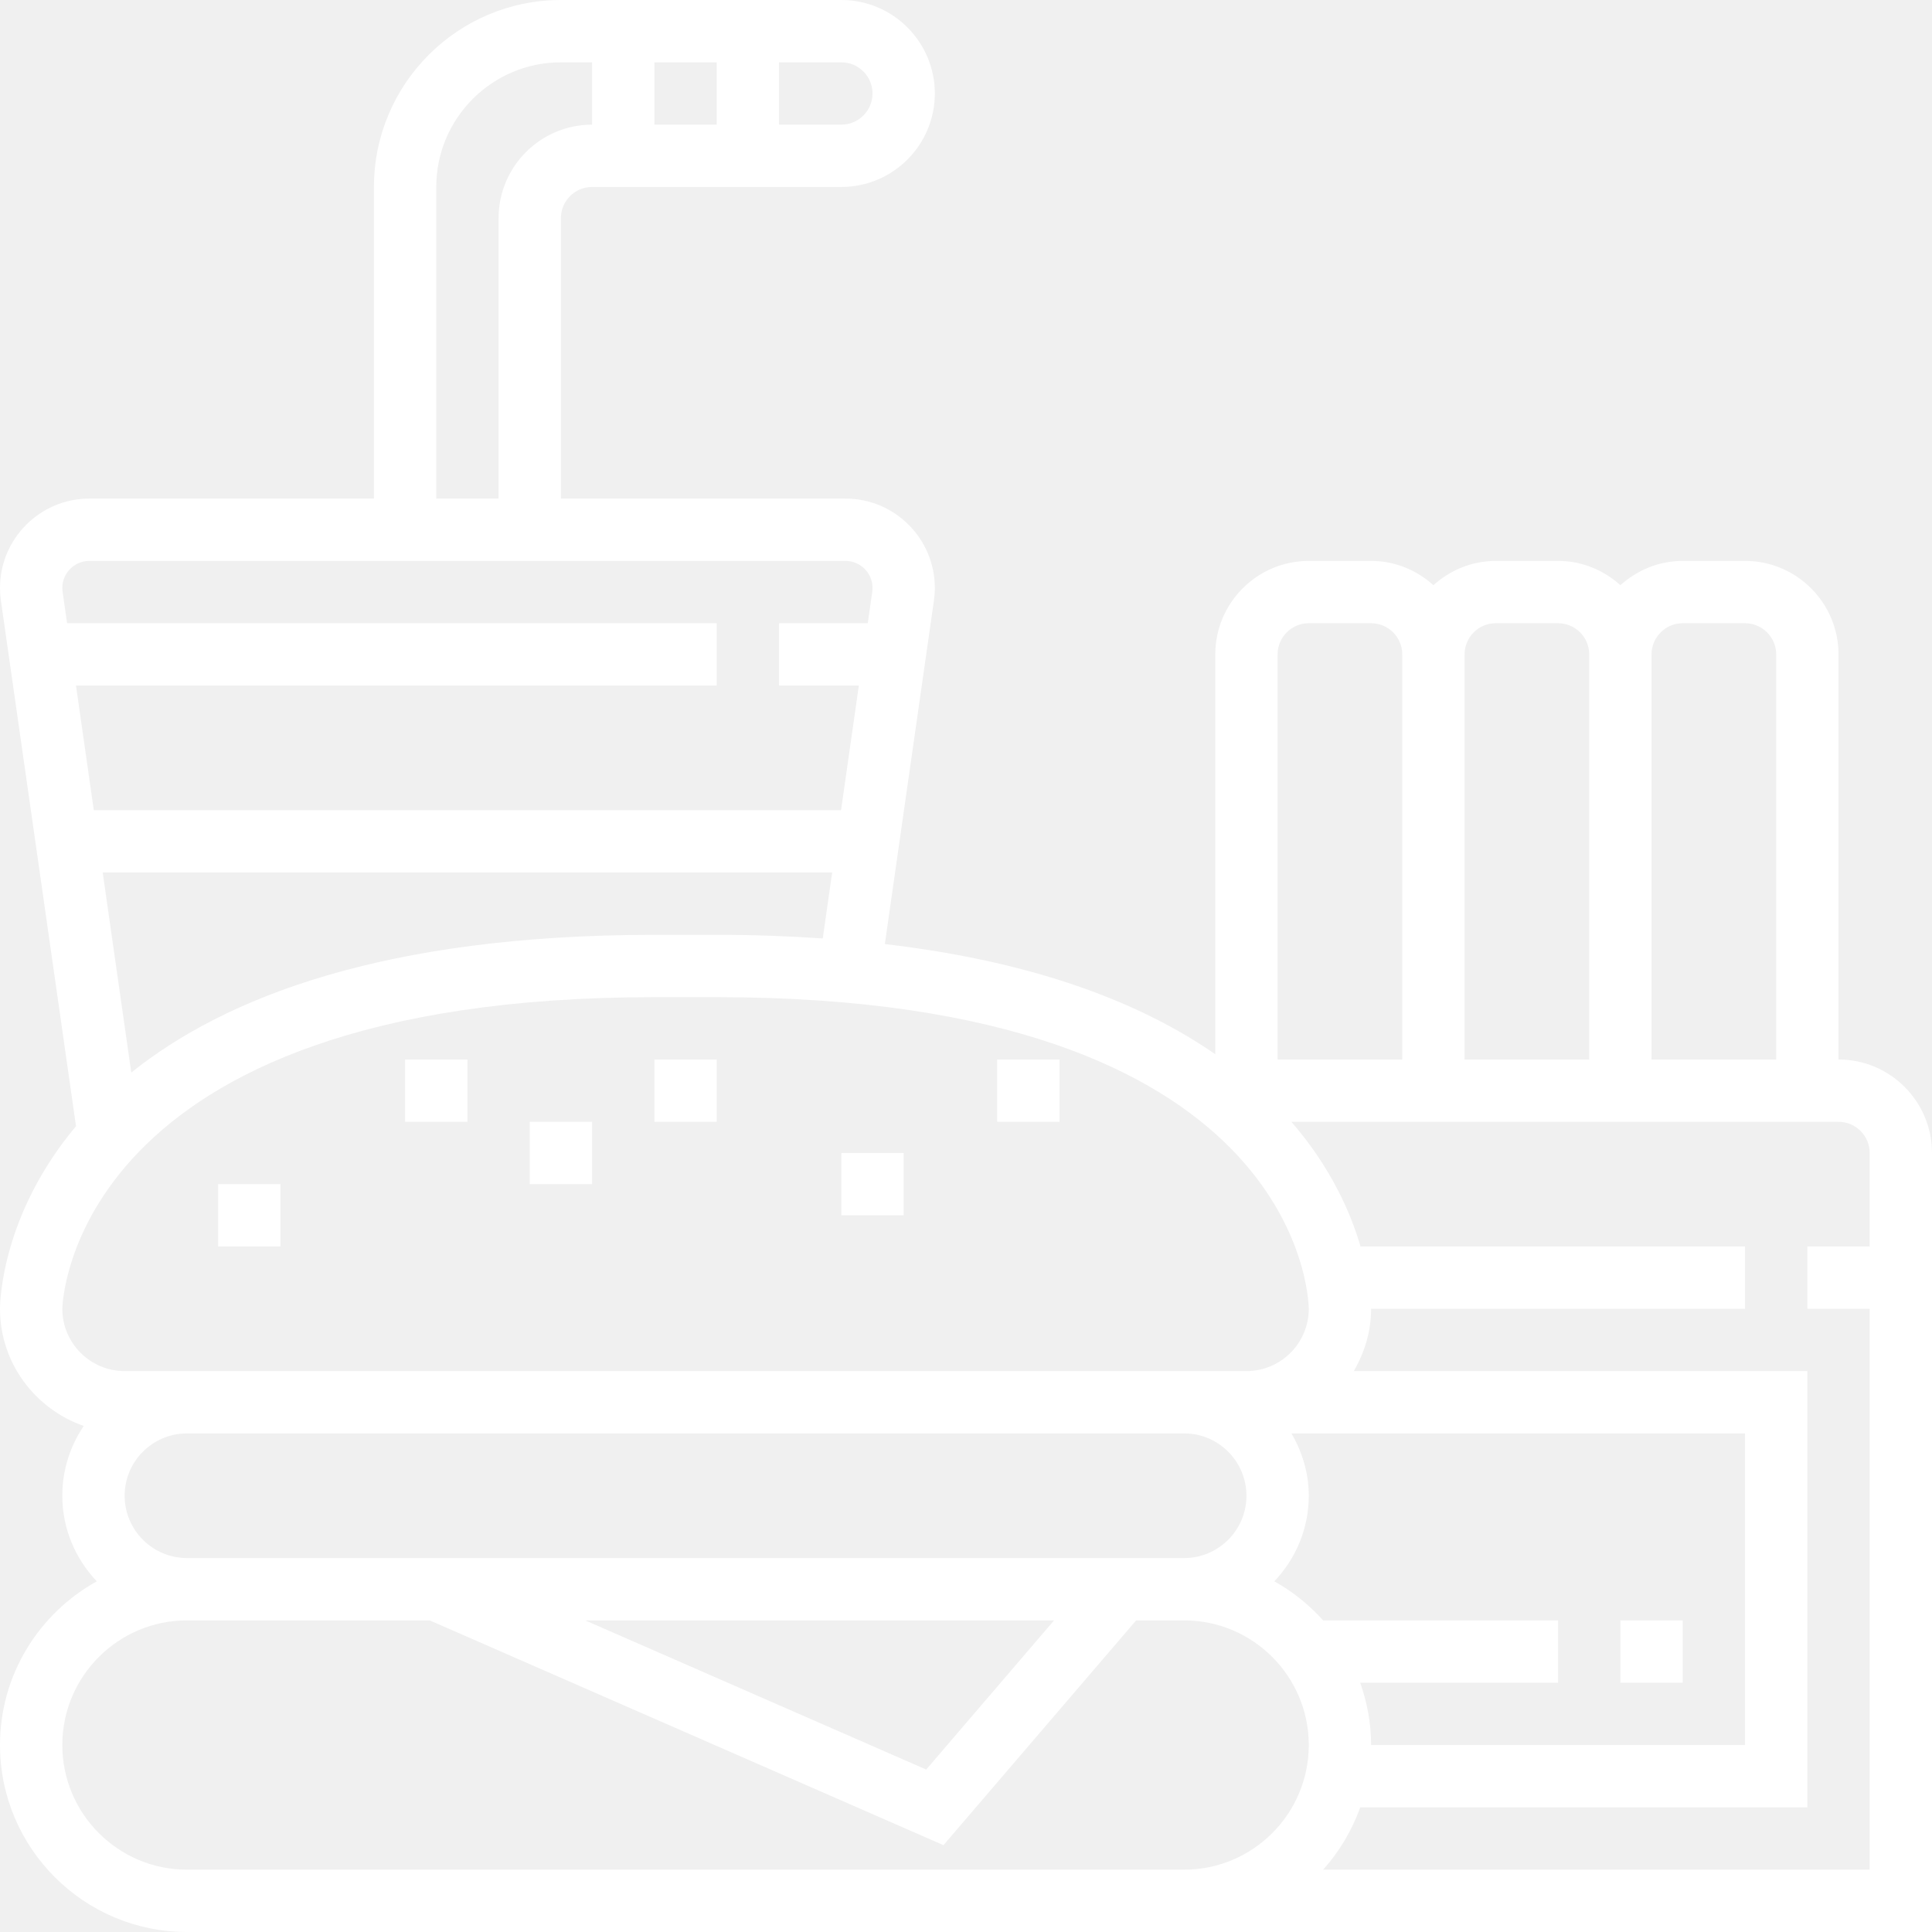
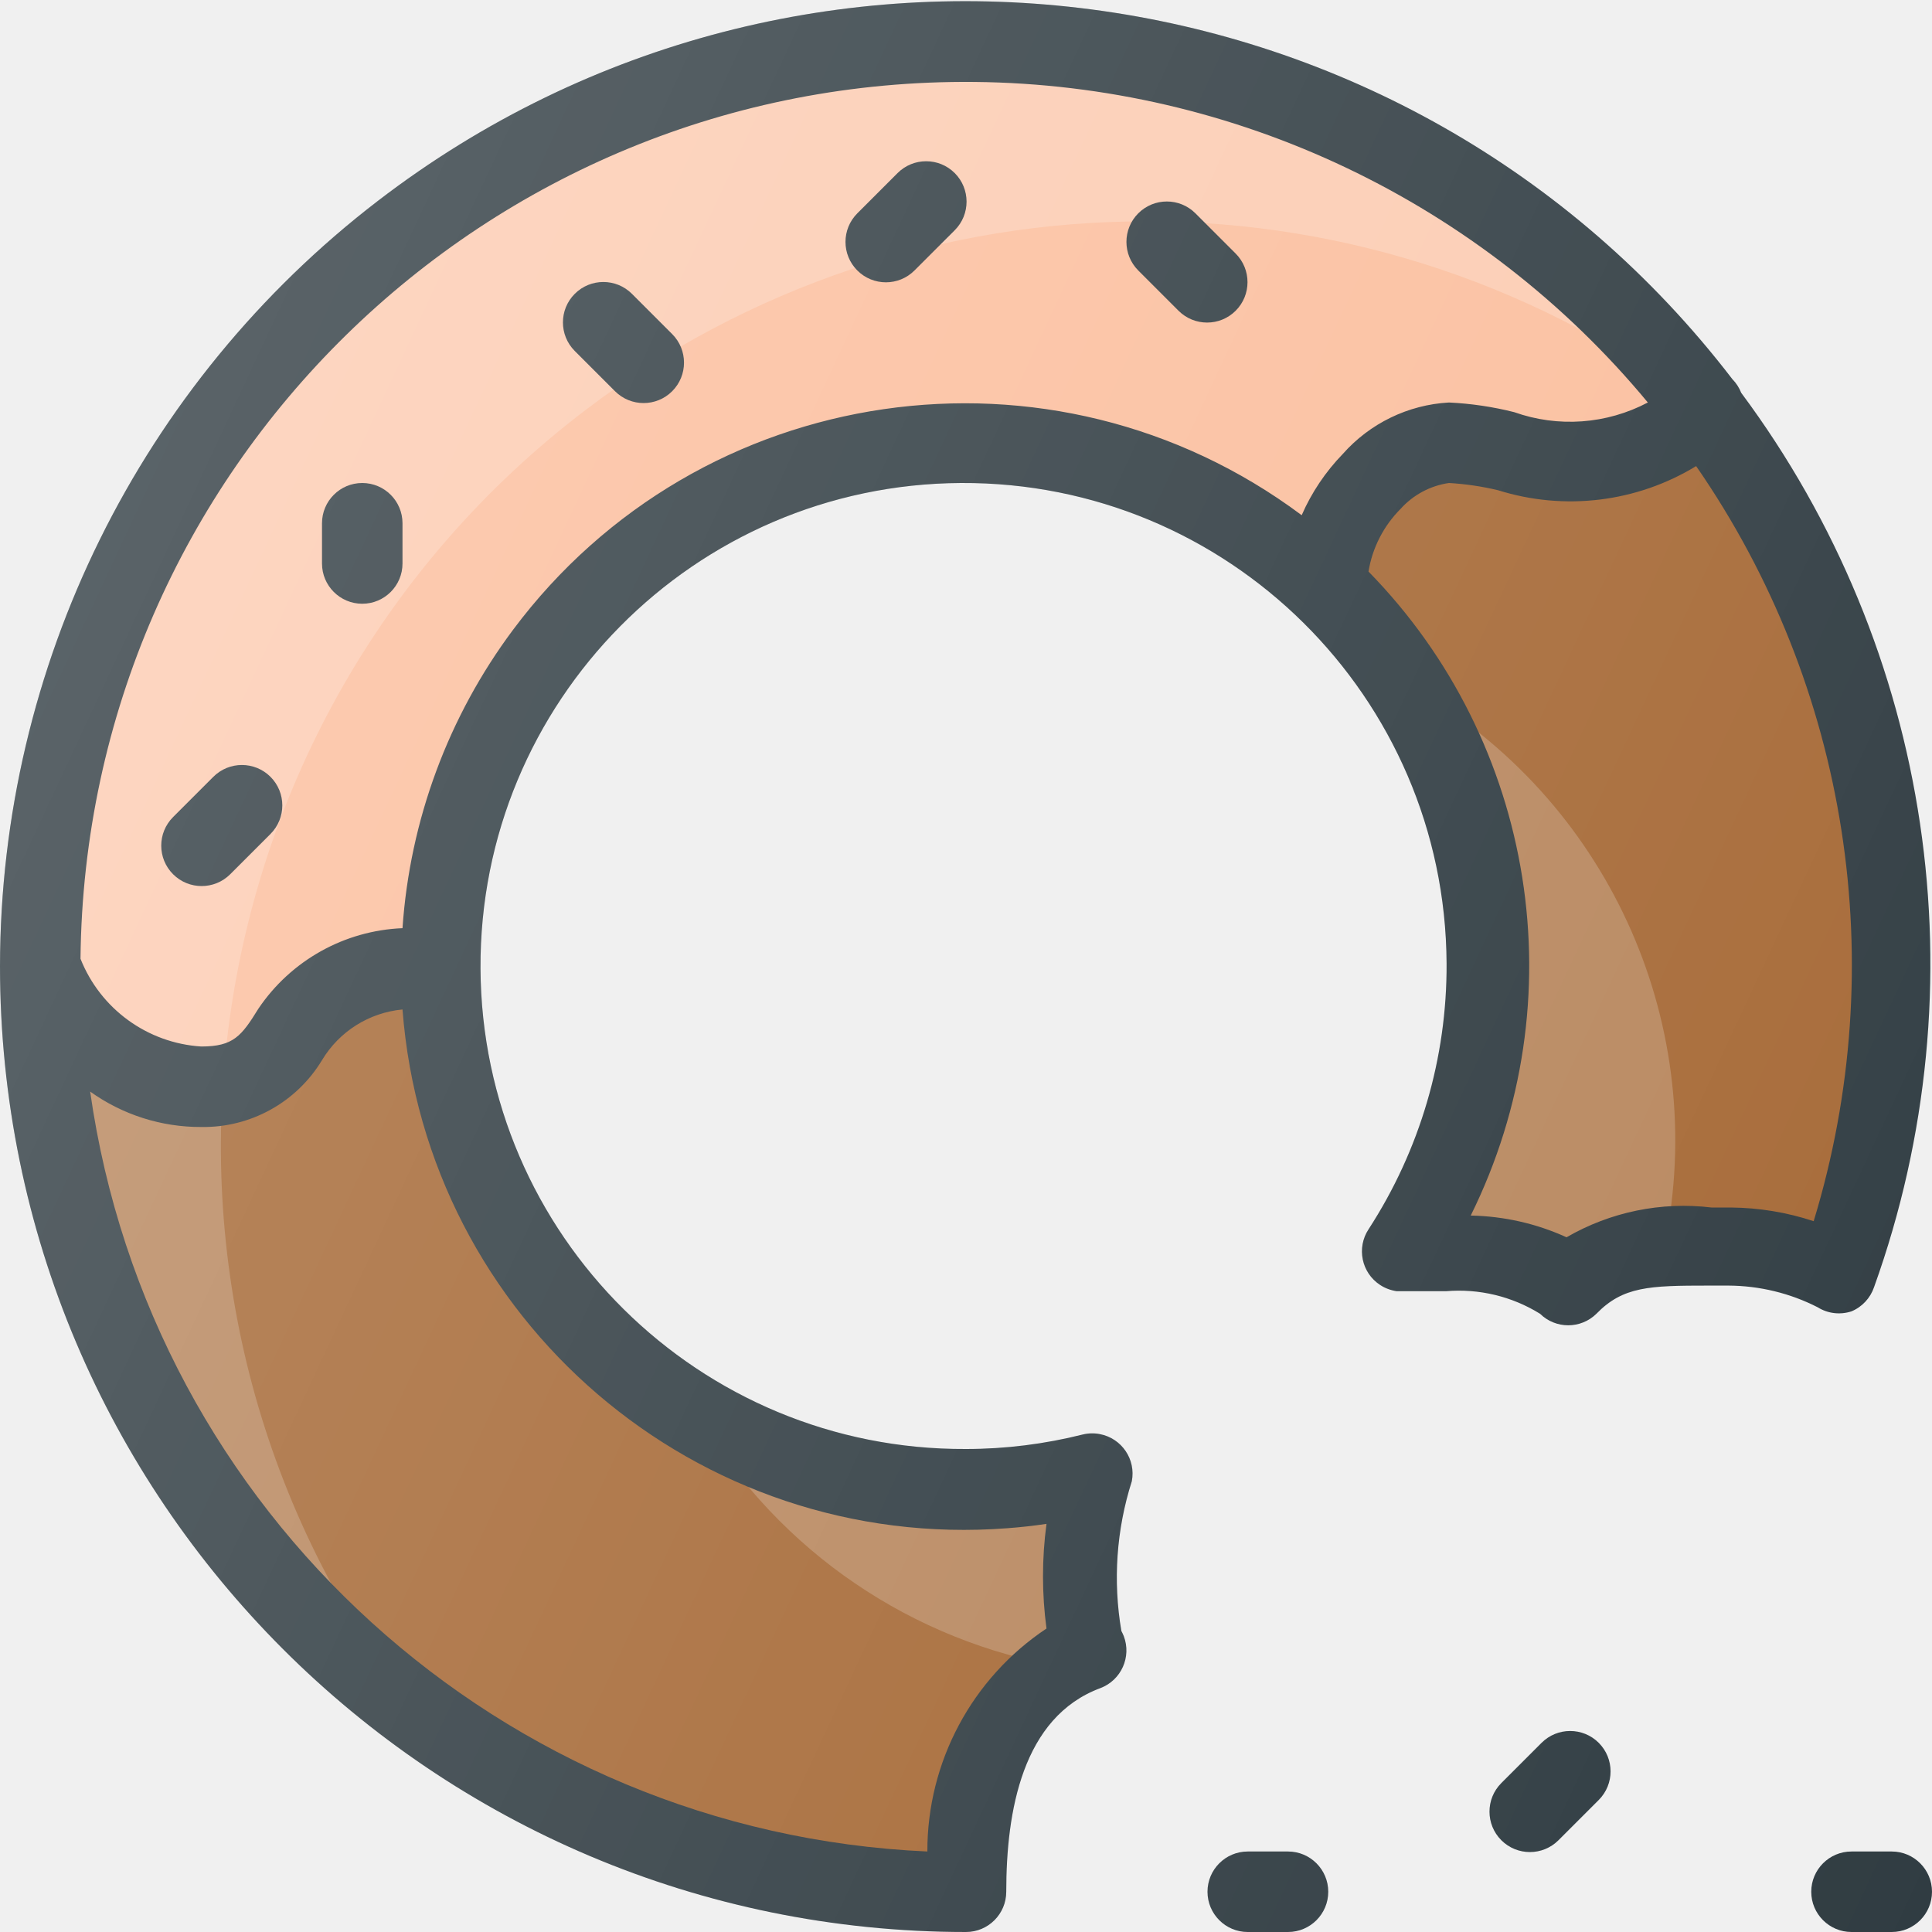
- <svg xmlns="http://www.w3.org/2000/svg" version="1.1" id="Layer_1" x="0px" y="0px" viewBox="0 0 496 496" style="enable-background:new 0 0 496 496;" xml:space="preserve" width="512px" height="512px" class="">
-   <g>
+ <svg xmlns="http://www.w3.org/2000/svg" id="Layer_1" style="enable-background:new 0 0 24 24;" version="1.1" viewBox="0 0 24 24" xml:space="preserve">
+   <g id="Cake">
    <g>
+       <path d="M2.5,13.5c-0.904-0.062-1.687-0.65-2-1.5c0,6.351,5.149,11.5,11.5,11.5c0-1.29,0.36-2.58,1.5-3    c-0.148-0.729-0.125-1.482,0.07-2.2c-0.513,0.131-1.04,0.198-1.57,0.2c-3.59,0-6.5-2.91-6.5-6.5C3.29,12,4,13.5,2.5,13.5z" style="fill:#A66936;" />
+       <path d="M21.17,5.08c-1.18,1.1-2.35,0.4-3.2,0.4c-0.868,0.154-1.512,0.89-1.55,1.77    c2.312,2.153,2.735,5.659,1,8.3c0.73,0.09,1.54,0,2.06,0.46c0.54-0.57,1.15-0.5,2-0.5c0.463,0.006,0.918,0.119,1.33,0.33    C24.121,12.207,23.504,8.157,21.17,5.08z" style="fill:#A66936;" />
+       <path d="M18,5.48c0.85,0,2,0.71,3.2-0.4C17.406-0.007,10.207-1.054,5.12,2.74    C2.198,4.919,0.484,8.355,0.5,12c0.313,0.85,1.096,1.438,2,1.5c1.46,0,0.79-1.5,3-1.5c-0.009-3.584,2.889-6.497,6.474-6.506    c1.655-0.004,3.249,0.624,4.456,1.756C16.47,6.363,17.124,5.625,18,5.48z" style="fill:#FBBE9D;" />
      <g>
-         <g>
-           <path d="M472,272V168c0-13.232-10.768-24-24-24h-16c-6.168,0-11.744,2.408-16,6.24c-4.256-3.84-9.832-6.24-16-6.24h-16     c-6.168,0-11.744,2.408-16,6.24c-4.256-3.84-9.832-6.24-16-6.24h-16c-13.232,0-24,10.768-24,24v102.656     c-18.456-12.792-45.392-23.68-84.832-28.288l12.6-88.208c0.152-1.064,0.232-2.144,0.232-3.224     C240,138.288,229.712,128,217.064,128H144V56c0-4.408,3.592-8,8-8h64c13.232,0,24-10.768,24-24S229.232,0,216,0h-72     c-26.472,0-48,21.528-48,48v80H22.936C10.288,128,0,138.288,0,150.936c0,1.08,0.08,2.16,0.232,3.248l19.28,134.944     C0.496,311.776,0,334.112,0,336c0,13.952,9.024,25.712,21.496,30.088C18.032,371.2,16,377.368,16,384     c0,8.528,3.4,16.232,8.856,21.976C10.056,414.16,0,429.92,0,448c0,26.472,21.528,48,48,48h240h16h192V328v-8v-24     C496,282.768,485.232,272,472,272z M424,168c0-4.408,3.592-8,8-8h16c4.408,0,8,3.592,8,8v104h-32V168z M376,168     c0-4.408,3.592-8,8-8h16c4.408,0,8,3.592,8,8v104h-32V168z M328,168c0-4.408,3.592-8,8-8h16c4.408,0,8,3.592,8,8v104h-32V168z      M200,16h16c4.408,0,8,3.592,8,8s-3.592,8-8,8h-16V16z M168,16h16v16h-16V16z M112,48c0-17.648,14.352-32,32-32h8v16     c-13.232,0-24,10.768-24,24v72h-16V48z M17.224,160l-1.152-8.056c-0.048-0.336-0.072-0.672-0.072-1.008     c0-3.824,3.112-6.936,6.936-6.936H96h48h73.064c3.824,0,6.936,3.112,6.936,6.936c0,0.336-0.024,0.672-0.064,0.984l-1.16,8.08H200     v16h20.488l-4.568,32H24.08l-4.568-32H184v-16H17.224z M213.64,224l-2.416,16.928C202.656,240.336,193.632,240,184,240h-16     c-69.712,0-110.432,16.232-134.296,35.352L26.368,224H213.64z M16,336c0-0.8,1.736-80,152-80h16c149.224,0,151.96,76.784,152,80     c0,8.824-7.176,16-16,16h-8h-8H48H32C23.176,352,16,344.824,16,336z M48,400c-8.824,0-16-7.176-16-16c0-8.824,7.176-16,16-16h256     c8.824,0,16,7.176,16,16c0,8.824-7.176,16-16,16H48z M270.608,416l-32.824,38.296L150.24,416H270.608z M304,480h-16H48     c-17.648,0-32-14.352-32-32s14.352-32,32-32h62.328l131.888,57.704L291.68,416H304c17.648,0,32,14.352,32,32S321.648,480,304,480     z M327.152,405.976C332.6,400.232,336,392.528,336,384c0-5.856-1.696-11.272-4.448-16H448v80h-96c0-5.616-1.024-10.984-2.8-16     H400v-16h-60.32C336.096,412.008,331.88,408.592,327.152,405.976z M480,320h-16v16h16v144H339.68     c4.152-4.624,7.408-10.032,9.52-16H464V352H347.552c2.752-4.728,4.448-10.144,4.448-16h96v-16h-98.712     c-2.6-8.896-7.736-20.44-17.752-32H472c4.408,0,8,3.584,8,8V320z" data-original="#000000" class="active-path" data-old_color="#F0B3B3" fill="#ffffff" />
-           <rect x="416" y="416" width="16" height="16" data-original="#000000" class="active-path" data-old_color="#F0B3B3" fill="#ffffff" />
-           <rect x="104" y="272" width="16" height="16" data-original="#000000" class="active-path" data-old_color="#F0B3B3" fill="#ffffff" />
-           <rect x="136" y="288" width="16" height="16" data-original="#000000" class="active-path" data-old_color="#F0B3B3" fill="#ffffff" />
-           <rect x="168" y="272" width="16" height="16" data-original="#000000" class="active-path" data-old_color="#F0B3B3" fill="#ffffff" />
-           <rect x="216" y="296" width="16" height="16" data-original="#000000" class="active-path" data-old_color="#F0B3B3" fill="#ffffff" />
-           <rect x="256" y="272" width="16" height="16" data-original="#000000" class="active-path" data-old_color="#F0B3B3" fill="#ffffff" />
-           <rect x="56" y="304" width="16" height="16" data-original="#000000" class="active-path" data-old_color="#F0B3B3" fill="#ffffff" />
-         </g>
+         <path d="M14.25,2.75c2.499-0.001,4.93,0.818,6.92,2.33     C17.354,0.01,10.15-1.006,5.08,2.81S-1.006,13.83,2.81,18.9c0.647,0.859,1.411,1.623,2.27,2.27     C1.247,16.119,2.234,8.918,7.285,5.085C9.288,3.565,11.735,2.744,14.25,2.75z" style="opacity:0.2;fill:#FFFFFF;enable-background:new    ;" />
+         <path d="M12.82,18.44L12.82,18.44c-0.534,0.073-1.076,0.073-1.61,0     h-0.19c-0.229-0.034-0.456-0.081-0.68-0.14h-0.1c-0.54-0.155-1.058-0.381-1.54-0.67l0,0c0.98,1.641,2.634,2.768,4.52,3.08     c0.099-0.059,0.202-0.109,0.31-0.15c-0.149-0.729-0.125-1.482,0.07-2.2C13.342,18.402,13.081,18.429,12.82,18.44z" style="opacity:0.2;fill:#FFFFFF;enable-background:new    ;" />
+         <path d="M17.58,8.67L17.58,8.67c0.142,0.238,0.269,0.485,0.38,0.74     l0,0c0.101,0.238,0.188,0.482,0.26,0.73l0.05,0.19c0.053,0.2,0.097,0.403,0.13,0.61c0,0.07,0,0.14,0,0.22     c0.08,0.557,0.08,1.123,0,1.68v0.2c-0.043,0.267-0.104,0.531-0.18,0.79l0,0c-0.085,0.28-0.188,0.554-0.31,0.82v0.1     c-0.124,0.256-0.264,0.503-0.42,0.74c0.73,0.09,1.54,0,2.06,0.46c0.295-0.309,0.703-0.486,1.13-0.49     c0.547-2.685-0.654-5.424-3-6.84L17.58,8.67z" style="opacity:0.2;fill:#FFFFFF;enable-background:new    ;" />
      </g>
+       <g>
+         <path d="M16,23h-0.5c-0.276,0-0.5,0.224-0.5,0.5s0.224,0.5,0.5,0.5H16c0.276,0,0.5-0.224,0.5-0.5     S16.276,23,16,23z" style="fill:#303C42;" />
+         <path d="M19.15,21.65l-0.5,0.5c-0.196,0.196-0.196,0.514,0,0.71s0.514,0.196,0.71,0l0.5-0.5     c0.196-0.196,0.196-0.514,0-0.71S19.346,21.454,19.15,21.65z" style="fill:#303C42;" />
+         <path d="M23.5,23H23c-0.276,0-0.5,0.224-0.5,0.5S22.724,24,23,24h0.5c0.276,0,0.5-0.224,0.5-0.5     S23.776,23,23.5,23z" style="fill:#303C42;" />
+         <path d="M2.65,9.65l-0.5,0.5c-0.196,0.196-0.196,0.514,0,0.71s0.514,0.196,0.71,0l0.5-0.5     c0.196-0.196,0.196-0.514,0-0.71S2.846,9.454,2.65,9.65z" style="fill:#303C42;" />
+         <path d="M4.5,6C4.224,6,4,6.224,4,6.5V7c0,0.276,0.224,0.5,0.5,0.5S5,7.276,5,7V6.5C5,6.224,4.776,6,4.5,6     z" style="fill:#303C42;" />
+         <path d="M7.85,3.65c-0.196-0.196-0.514-0.196-0.71,0s-0.196,0.514,0,0.71l0.5,0.5     c0.196,0.196,0.514,0.196,0.71,0c0.196-0.196,0.196-0.514,0-0.71L7.85,3.65z" style="fill:#303C42;" />
+         <path d="M11.15,2.15l-0.5,0.5c-0.196,0.196-0.196,0.514,0,0.71s0.514,0.196,0.71,0l0.5-0.5     c0.196-0.196,0.196-0.514,0-0.71S11.346,1.954,11.15,2.15z" style="fill:#303C42;" />
+         <path d="M15.35,3.15l-0.5-0.5c-0.196-0.196-0.514-0.196-0.71,0s-0.196,0.514,0,0.71l0,0l0.5,0.5     c0.196,0.196,0.514,0.196,0.71,0S15.546,3.346,15.35,3.15z" style="fill:#303C42;" />
+         <path d="M23,16.29c0.132-0.055,0.234-0.165,0.28-0.3c1.346-3.746,0.726-7.917-1.65-11.11     c-0.025-0.064-0.062-0.121-0.11-0.17l0,0C17.485-0.548,9.952-1.539,4.695,2.495C1.739,4.763,0.005,8.275,0,12l0,0l0,0     c0,6.627,5.373,12,12,12c0.276,0,0.5-0.224,0.5-0.5c0-1,0.2-2.17,1.17-2.53c0.258-0.098,0.388-0.387,0.29-0.645     c-0.009-0.022-0.019-0.044-0.03-0.065c-0.106-0.621-0.062-1.259,0.13-1.86c0.052-0.271-0.125-0.533-0.397-0.585     c-0.071-0.014-0.143-0.012-0.213,0.005C12.976,17.939,12.489,18,12,18c-3.314,0.017-6.014-2.656-6.031-5.969     S8.625,6.017,11.939,6s6.014,2.656,6.031,5.969c0.006,1.171-0.331,2.319-0.969,3.301c-0.152,0.231-0.088,0.541,0.143,0.692     c0.062,0.041,0.133,0.067,0.207,0.078c0.2,0,0.41,0,0.61,0c0.41-0.035,0.82,0.063,1.17,0.28c0.194,0.191,0.506,0.191,0.7,0     c0.33-0.34,0.66-0.35,1.39-0.35h0.25c0.386,0.002,0.766,0.094,1.11,0.27C22.706,16.318,22.859,16.336,23,16.29z M13,18.93     c-0.058,0.431-0.058,0.869,0,1.3c-0.926,0.617-1.482,1.657-1.48,2.77c-5.286-0.236-9.655-4.202-10.4-9.44     C1.522,13.848,2.005,14.002,2.5,14c0.612,0.01,1.183-0.306,1.5-0.83c0.214-0.357,0.585-0.591,1-0.63     c0.296,3.855,3.66,6.74,7.515,6.444C12.677,18.972,12.839,18.954,13,18.93z M5,11.53c-0.722,0.03-1.386,0.401-1.79,1     C3,12.87,2.9,13,2.5,13c-0.669-0.042-1.253-0.467-1.5-1.09C1.06,5.835,6.032,0.959,12.107,1.018     C15.345,1.05,18.404,2.507,20.47,5c-0.512,0.27-1.114,0.314-1.66,0.12C18.545,5.053,18.273,5.013,18,5     c-0.508,0.028-0.983,0.259-1.32,0.64c-0.214,0.221-0.387,0.478-0.51,0.76c-3.098-2.312-7.484-1.675-9.797,1.424     C5.569,8.901,5.092,10.188,5,11.53z M21.5,15h-0.24c-0.624-0.075-1.256,0.055-1.8,0.37c-0.374-0.171-0.779-0.262-1.19-0.27     c1.319-2.666,0.81-5.874-1.27-8c0.048-0.295,0.188-0.568,0.4-0.78C17.556,6.147,17.769,6.033,18,6     c0.206,0.012,0.41,0.042,0.61,0.09c0.825,0.259,1.722,0.15,2.46-0.3c1.894,2.739,2.432,6.194,1.46,9.38     C22.198,15.06,21.85,15.003,21.5,15z" style="fill:#303C42;" />
+       </g>
+       <linearGradient gradientTransform="matrix(1 0 0 -1 0 24)" gradientUnits="userSpaceOnUse" id="SVGID_1_" x1="1.128" x2="26.301" y1="17.063" y2="5.322">
+         <stop offset="0" style="stop-color:#FFFFFF;stop-opacity:0.2" />
+         <stop offset="1" style="stop-color:#FFFFFF;stop-opacity:0" />
+       </linearGradient>
+       <path d="M19.15,21.65l-0.5,0.5c-0.196,0.196-0.196,0.514,0,0.71s0.514,0.196,0.71,0l0.5-0.5    c0.196-0.196,0.196-0.514,0-0.71S19.346,21.454,19.15,21.65z M16,23h-0.5c-0.276,0-0.5,0.224-0.5,0.5s0.224,0.5,0.5,0.5H16    c0.276,0,0.5-0.224,0.5-0.5S16.276,23,16,23z M23,16.29c0.132-0.055,0.234-0.165,0.28-0.3c1.346-3.746,0.726-7.917-1.65-11.11    c-0.025-0.064-0.062-0.121-0.11-0.17l0,0C17.485-0.548,9.952-1.539,4.695,2.495C1.739,4.763,0.005,8.275,0,12l0,0l0,0    c0,6.627,5.373,12,12,12c0.276,0,0.5-0.224,0.5-0.5c0-1,0.2-2.17,1.17-2.53c0.258-0.098,0.388-0.387,0.29-0.645    c-0.009-0.022-0.019-0.044-0.03-0.065c-0.106-0.621-0.062-1.259,0.13-1.86c0.052-0.271-0.125-0.533-0.397-0.585    c-0.071-0.014-0.143-0.012-0.213,0.005C12.976,17.939,12.489,18,12,18c-3.314,0.017-6.014-2.656-6.031-5.969S8.625,6.017,11.939,6    s6.014,2.656,6.031,5.969c0.006,1.171-0.331,2.319-0.969,3.301c-0.152,0.231-0.088,0.541,0.143,0.692    c0.062,0.041,0.133,0.067,0.207,0.078c0.2,0,0.41,0,0.61,0c0.41-0.035,0.82,0.063,1.17,0.28c0.194,0.191,0.506,0.191,0.7,0    c0.33-0.34,0.66-0.35,1.39-0.35h0.25c0.386,0.002,0.766,0.094,1.11,0.27C22.706,16.318,22.859,16.336,23,16.29z M23.5,23H23    c-0.276,0-0.5,0.224-0.5,0.5S22.724,24,23,24h0.5c0.276,0,0.5-0.224,0.5-0.5S23.776,23,23.5,23z" style="fill:url(#SVGID_1_);" />
    </g>
  </g>
</svg>
